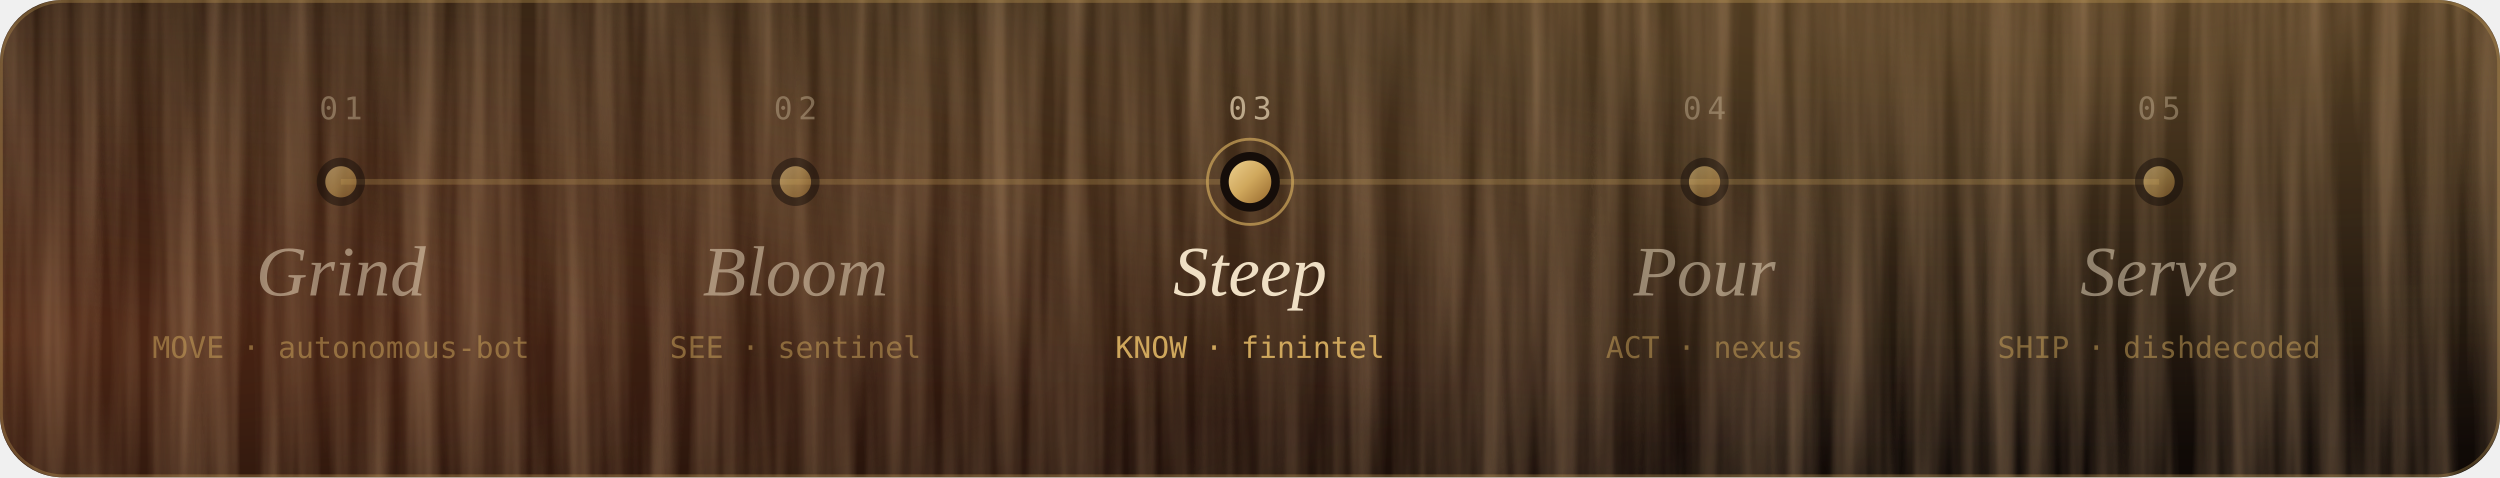
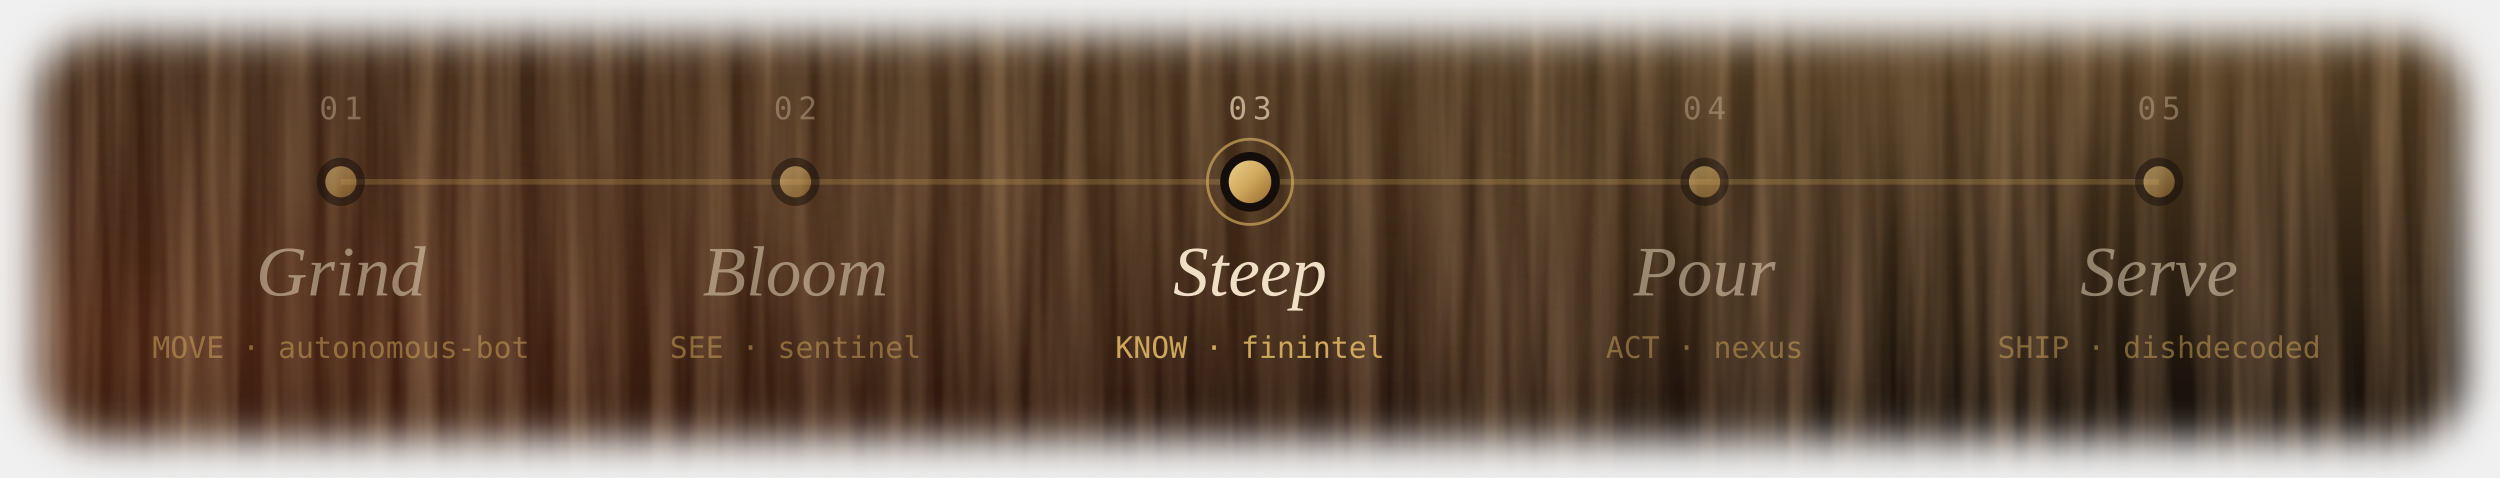
<svg xmlns="http://www.w3.org/2000/svg" viewBox="0 0 880 168" width="100%" role="img" aria-label="finintel is one pour in a five-stage loop: move, see, know, act, ship">
  <defs>
    <linearGradient id="wall" x1="0" y1="0" x2="0" y2="1">
      <stop offset="0" stop-color="#24150c" />
      <stop offset=".6" stop-color="#170e09" />
      <stop offset="1" stop-color="#0f0906" />
    </linearGradient>
    <radialGradient id="lamp" cx=".84" cy="0" r=".95">
      <stop offset="0" stop-color="#cfa75c" stop-opacity=".30" />
      <stop offset="1" stop-color="#cfa75c" stop-opacity="0" />
    </radialGradient>
    <radialGradient id="ember" cx="0" cy=".7" r=".8">
      <stop offset="0" stop-color="#7a3a1e" stop-opacity=".55" />
      <stop offset="1" stop-color="#7a3a1e" stop-opacity="0" />
    </radialGradient>
    <linearGradient id="glass" x1="0" y1="0" x2="1" y2="1">
      <stop offset="0" stop-color="#efdfc4" stop-opacity=".13" />
      <stop offset="1" stop-color="#efdfc4" stop-opacity=".03" />
    </linearGradient>
    <linearGradient id="green" x1="0" y1="0" x2="1" y2="1">
      <stop offset="0" stop-color="#1d4435" stop-opacity=".85" />
      <stop offset="1" stop-color="#efdfc4" stop-opacity=".04" />
    </linearGradient>
    <linearGradient id="brass" x1="0" y1="0" x2="1" y2="1">
      <stop offset="0" stop-color="#f3d898" />
      <stop offset=".5" stop-color="#cfa75c" />
      <stop offset="1" stop-color="#8a5a22" />
    </linearGradient>
    <linearGradient id="neo" x1="0" y1="0" x2="1" y2="1">
      <stop offset="0" stop-color="#3a2411" />
      <stop offset="1" stop-color="#22140b" />
    </linearGradient>
    <linearGradient id="fade" x1="0" y1="0" x2="1" y2="0">
      <stop offset="0" stop-color="#cfa75c" stop-opacity=".75" />
      <stop offset="1" stop-color="#cfa75c" stop-opacity="0" />
    </linearGradient>
    <filter id="grain" x="0" y="0" width="100%" height="100%">
      <feTurbulence type="fractalNoise" baseFrequency=".11 .005" numOctaves="3" seed="7" />
      <feColorMatrix values="0 0 0 0 .62  0 0 0 0 .38  0 0 0 0 .2  1.4 0 0 0 -.42" />
    </filter>
    <filter id="blur" x="-60%" y="-60%" width="220%" height="220%">
      <feGaussianBlur stdDeviation="36" />
    </filter>
+     <filter id="soft" x="-10%" y="-20%" width="120%" height="140%">
+       <feGaussianBlur stdDeviation="7" />
+     </filter>
    <filter id="lift" x="-20%" y="-40%" width="140%" height="190%">
      <feDropShadow dx="3" dy="4" stdDeviation="4" flood-color="#000" flood-opacity=".6" />
      <feDropShadow dx="-2" dy="-2" stdDeviation="2.5" flood-color="#96623a" flood-opacity=".26" />
    </filter>
+     <mask id="feather">
+       <rect x="13" y="13" width="854" height="142" rx="22" fill="#fff" filter="url(#soft)" />
+     </mask>
    <clipPath id="clip">
      <rect width="880" height="168" rx="22" />
    </clipPath>
  </defs>
-   <g clip-path="url(#clip)">
+   <g mask="url(#feather)">
    <rect width="880" height="168" fill="url(#wall)" />
    <rect width="880" height="168" fill="url(#ember)" />
    <rect width="880" height="168" fill="url(#lamp)" />
    <rect width="880" height="168" filter="url(#grain)" opacity=".5" />
  </g>
-   <rect x=".5" y=".5" width="879" height="167" rx="22" fill="none" stroke="#cfa75c" stroke-opacity=".3" />
  <path d="M120.0 64H760.0" stroke="#cfa75c" stroke-opacity=".25" stroke-width="2" />
  <path d="M120.0 64H760.0" stroke="url(#brass)" stroke-width="2.5" stroke-linecap="round" stroke-dasharray="60 640.0">
    <animate attributeName="stroke-dashoffset" values="60;-640.0" dur="5s" repeatCount="indefinite" />
  </path>
  <circle cx="120.0" cy="64" r="7" fill="url(#brass)" stroke="#150d09" stroke-width="3" opacity=".5" />
  <text x="120.0" y="42" font-family="'SF Mono',Menlo,Consolas,'DejaVu Sans Mono',monospace" font-size="11" fill="#bda98b" text-anchor="middle" letter-spacing="2" opacity=".5">01</text>
  <text x="120.0" y="104" font-family="'Bodoni 72','Bodoni MT',Didot,'Playfair Display',Georgia,'Times New Roman',serif" font-size="25" fill="#efdfc4" font-style="italic" text-anchor="middle" opacity=".5">Grind</text>
  <text x="120.0" y="126" font-family="'SF Mono',Menlo,Consolas,'DejaVu Sans Mono',monospace" font-size="10.5" fill="#cfa75c" text-anchor="middle" opacity=".5">MOVE · autonomous-bot</text>
  <circle cx="280.0" cy="64" r="7" fill="url(#brass)" stroke="#150d09" stroke-width="3" opacity=".5" />
  <text x="280.0" y="42" font-family="'SF Mono',Menlo,Consolas,'DejaVu Sans Mono',monospace" font-size="11" fill="#bda98b" text-anchor="middle" letter-spacing="2" opacity=".5">02</text>
  <text x="280.0" y="104" font-family="'Bodoni 72','Bodoni MT',Didot,'Playfair Display',Georgia,'Times New Roman',serif" font-size="25" fill="#efdfc4" font-style="italic" text-anchor="middle" opacity=".5">Bloom</text>
  <text x="280.0" y="126" font-family="'SF Mono',Menlo,Consolas,'DejaVu Sans Mono',monospace" font-size="10.5" fill="#cfa75c" text-anchor="middle" opacity=".5">SEE · sentinel</text>
  <circle cx="440.0" cy="64" r="15" fill="none" stroke="#cfa75c" stroke-opacity=".7">
    <animate attributeName="r" values="12;19;12" dur="2.6s" repeatCount="indefinite" />
    <animate attributeName="stroke-opacity" values=".8;0;.8" dur="2.6s" repeatCount="indefinite" />
  </circle>
  <circle cx="440.0" cy="64" r="9" fill="url(#brass)" stroke="#150d09" stroke-width="3" opacity="1" />
  <text x="440.0" y="42" font-family="'SF Mono',Menlo,Consolas,'DejaVu Sans Mono',monospace" font-size="11" fill="#bda98b" text-anchor="middle" letter-spacing="2" opacity="1">03</text>
  <text x="440.0" y="104" font-family="'Bodoni 72','Bodoni MT',Didot,'Playfair Display',Georgia,'Times New Roman',serif" font-size="25" fill="#efdfc4" font-style="italic" text-anchor="middle" opacity="1">Steep</text>
  <text x="440.0" y="126" font-family="'SF Mono',Menlo,Consolas,'DejaVu Sans Mono',monospace" font-size="10.5" fill="#cfa75c" text-anchor="middle" opacity="1">KNOW · finintel</text>
  <circle cx="600.0" cy="64" r="7" fill="url(#brass)" stroke="#150d09" stroke-width="3" opacity=".5" />
  <text x="600.0" y="42" font-family="'SF Mono',Menlo,Consolas,'DejaVu Sans Mono',monospace" font-size="11" fill="#bda98b" text-anchor="middle" letter-spacing="2" opacity=".5">04</text>
  <text x="600.0" y="104" font-family="'Bodoni 72','Bodoni MT',Didot,'Playfair Display',Georgia,'Times New Roman',serif" font-size="25" fill="#efdfc4" font-style="italic" text-anchor="middle" opacity=".5">Pour</text>
  <text x="600.0" y="126" font-family="'SF Mono',Menlo,Consolas,'DejaVu Sans Mono',monospace" font-size="10.5" fill="#cfa75c" text-anchor="middle" opacity=".5">ACT · nexus</text>
  <circle cx="760.0" cy="64" r="7" fill="url(#brass)" stroke="#150d09" stroke-width="3" opacity=".5" />
  <text x="760.0" y="42" font-family="'SF Mono',Menlo,Consolas,'DejaVu Sans Mono',monospace" font-size="11" fill="#bda98b" text-anchor="middle" letter-spacing="2" opacity=".5">05</text>
  <text x="760.0" y="104" font-family="'Bodoni 72','Bodoni MT',Didot,'Playfair Display',Georgia,'Times New Roman',serif" font-size="25" fill="#efdfc4" font-style="italic" text-anchor="middle" opacity=".5">Serve</text>
  <text x="760.0" y="126" font-family="'SF Mono',Menlo,Consolas,'DejaVu Sans Mono',monospace" font-size="10.5" fill="#cfa75c" text-anchor="middle" opacity=".5">SHIP · dishdecoded</text>
</svg>
